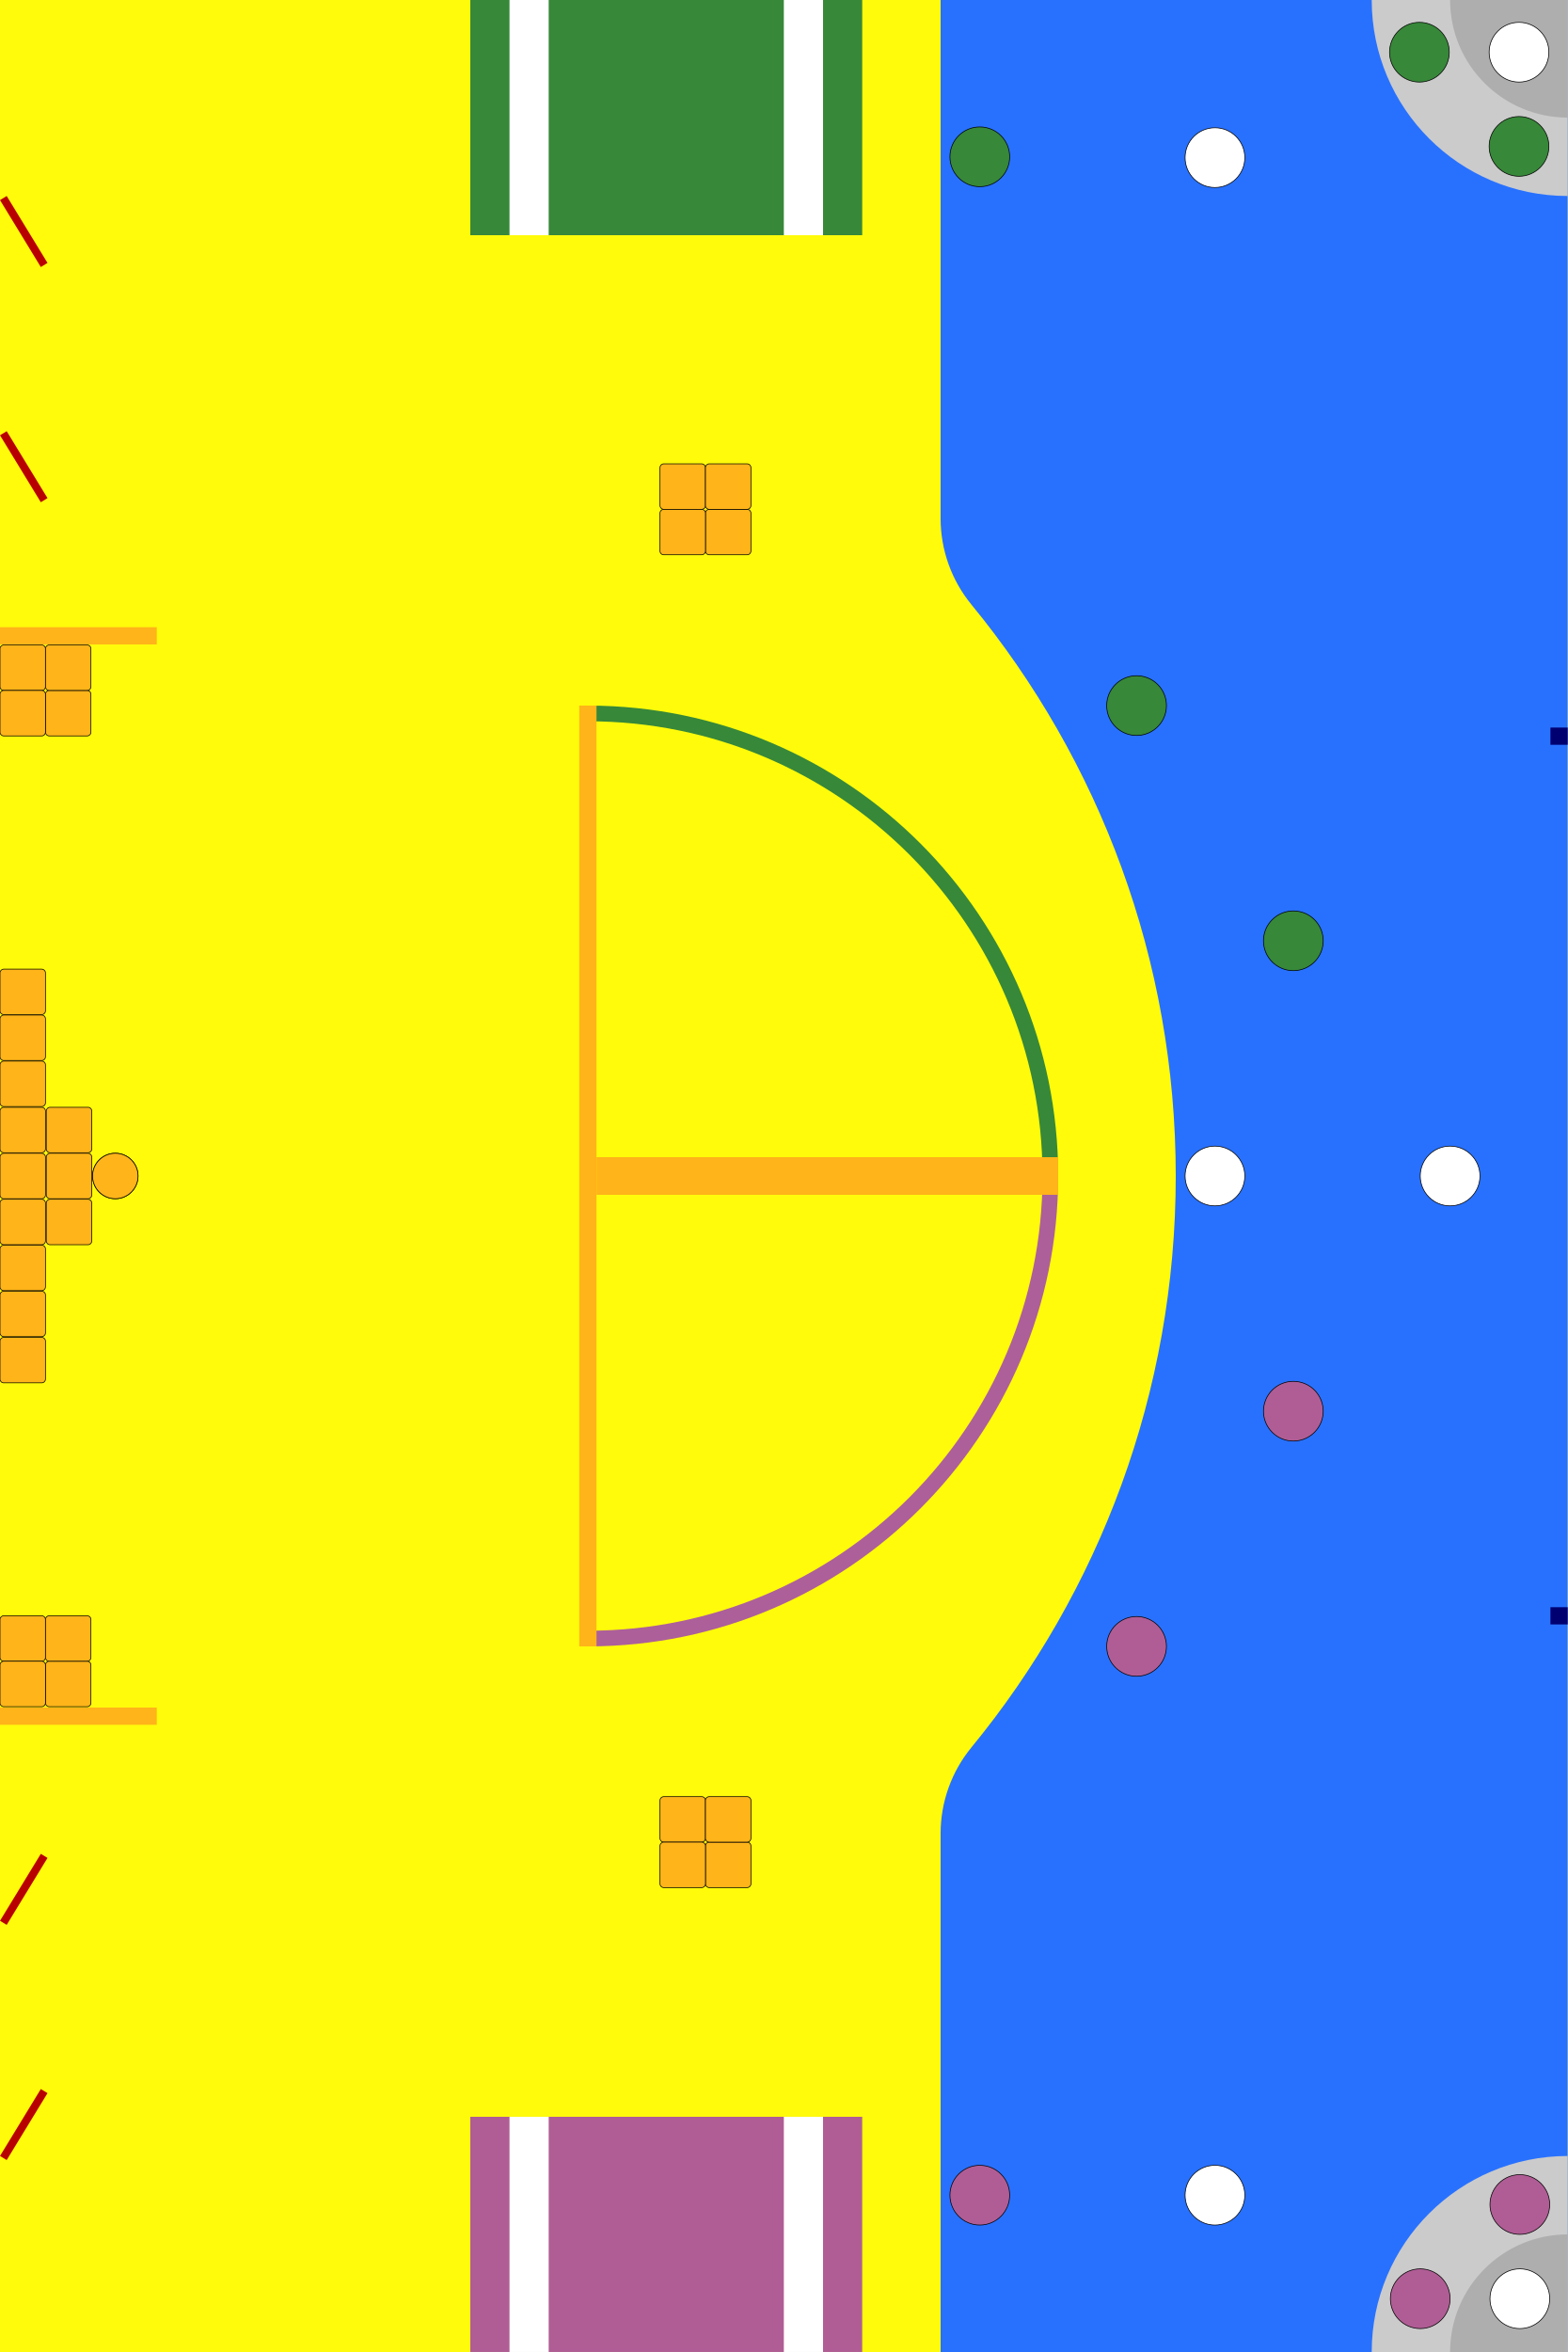
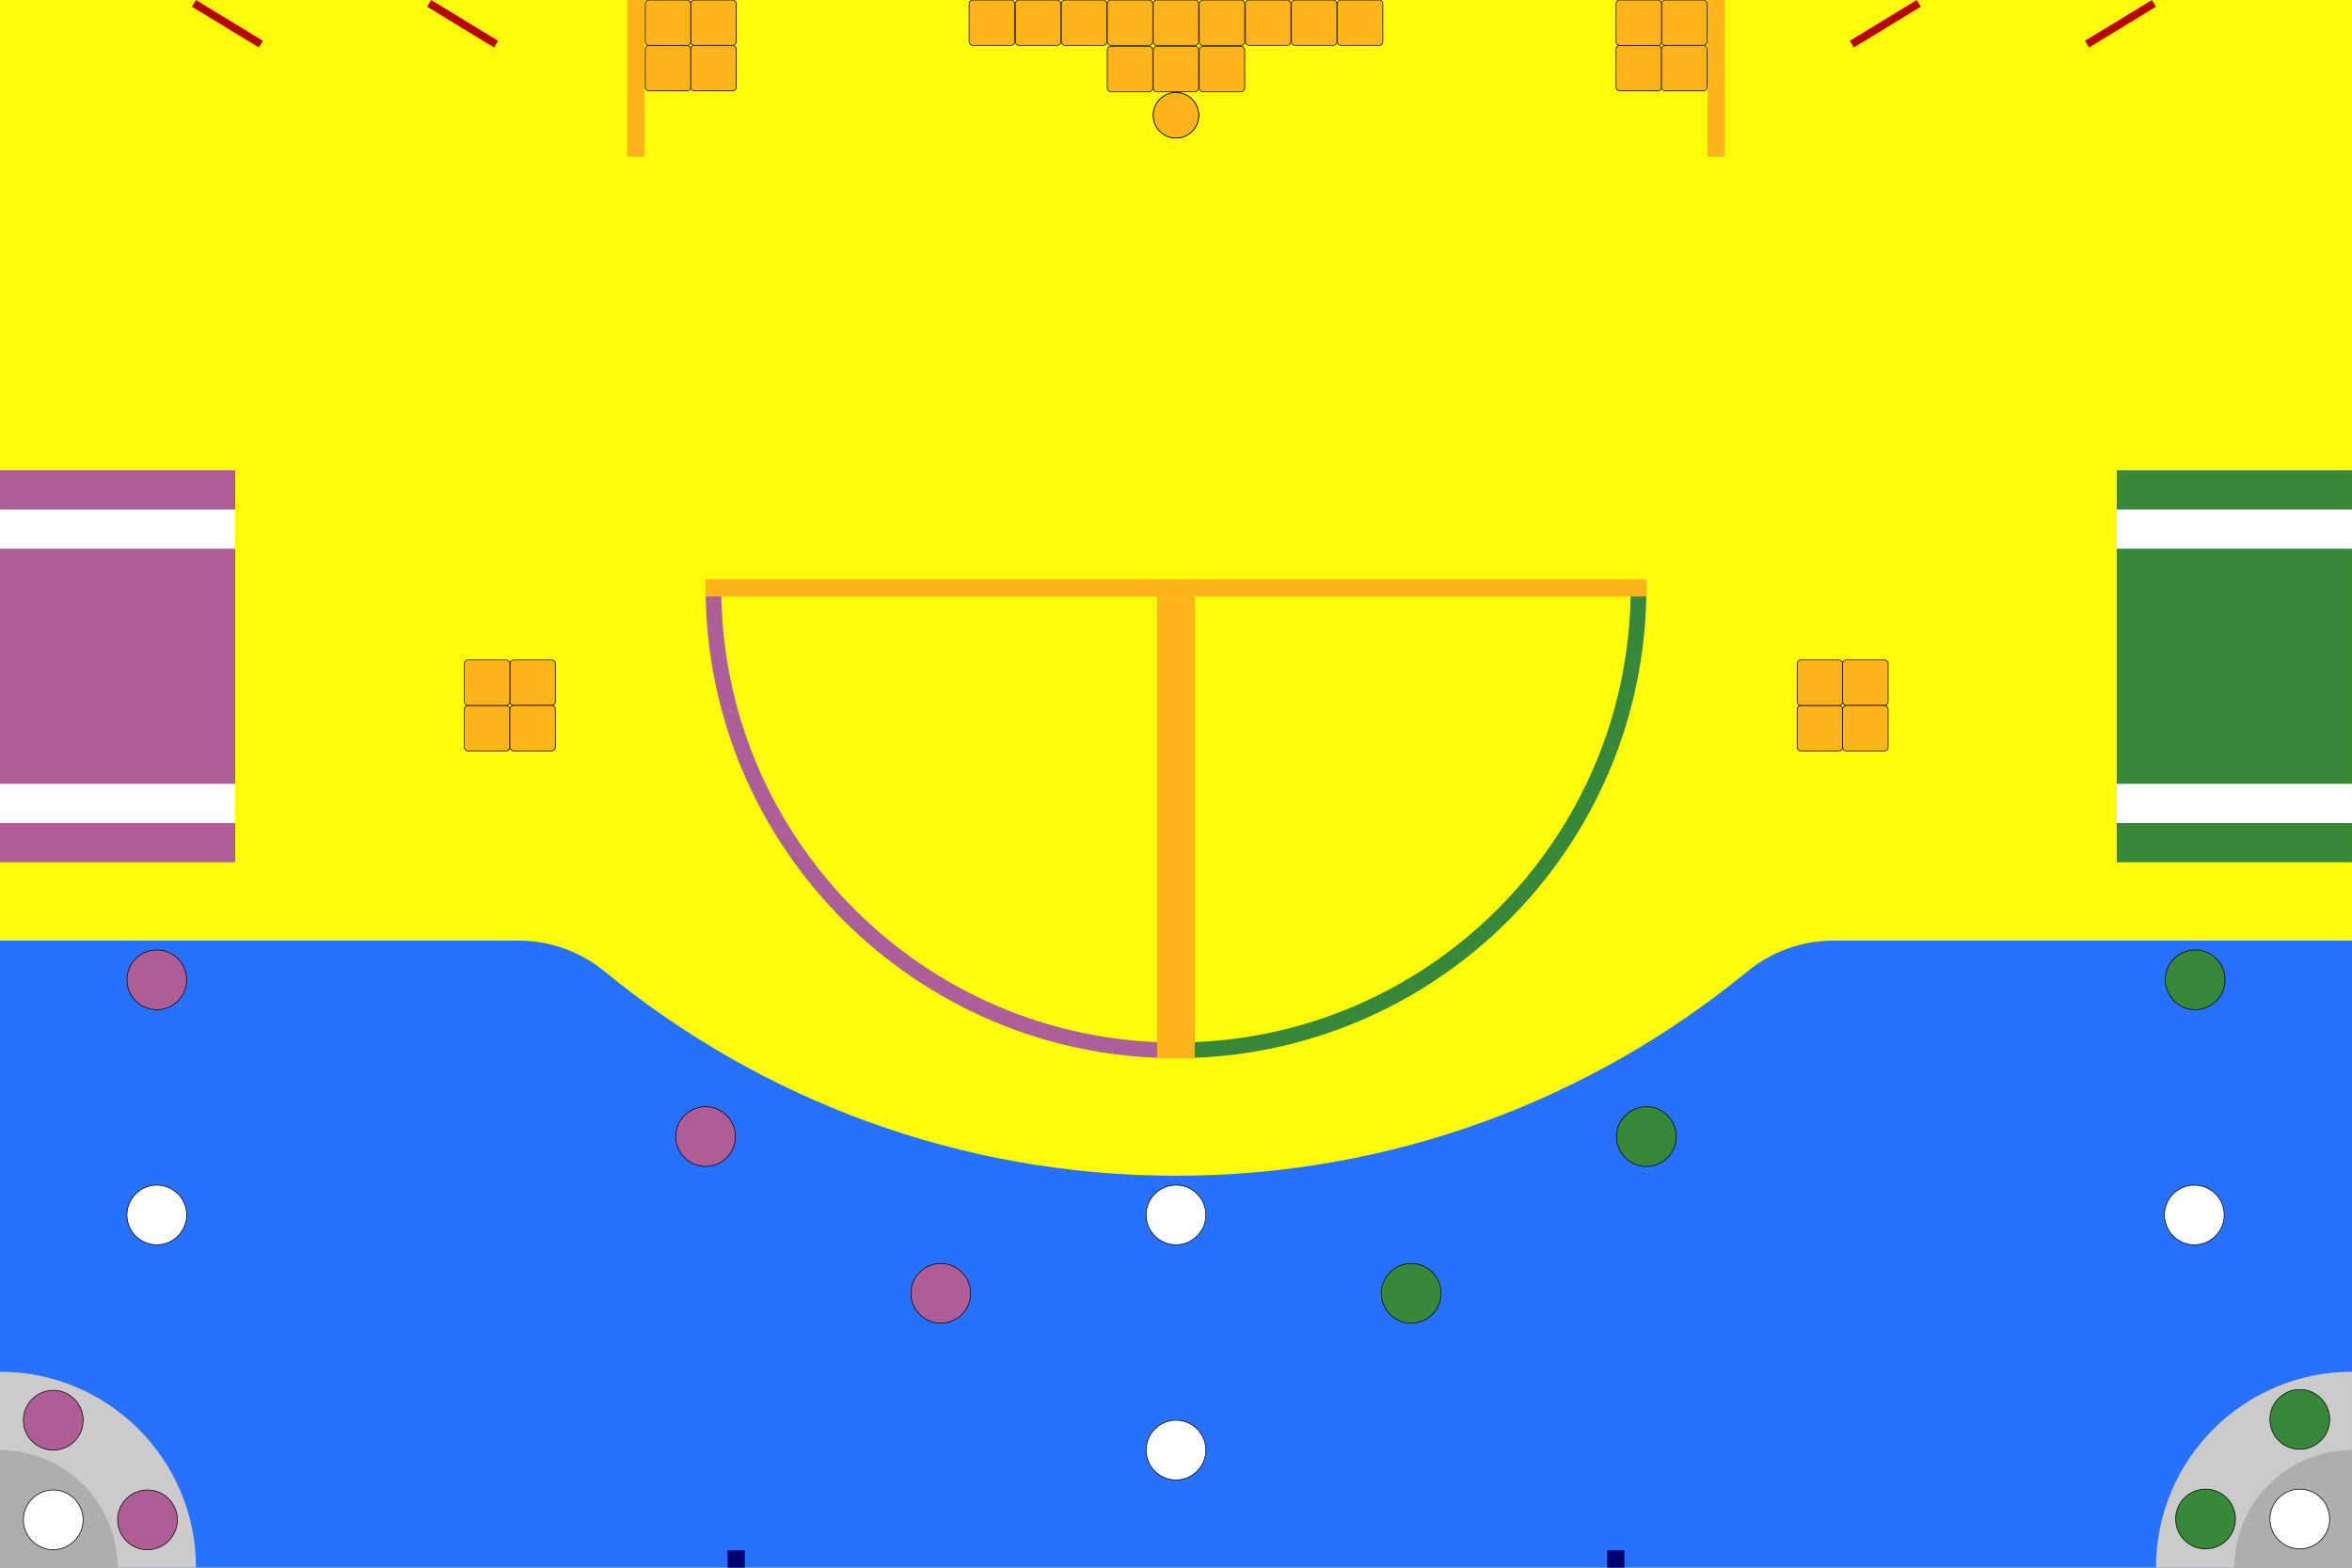
- <svg xmlns="http://www.w3.org/2000/svg" width="100%" height="100%" viewBox="0 0 5670 8504" version="1.1" xml:space="preserve" style="fill-rule:evenodd;clip-rule:evenodd;stroke-linecap:round;stroke-linejoin:round;stroke-miterlimit:1.414;">
-   <rect id="sable" x="0" y="0" width="5669.29" height="8503.94" style="fill:#fffb0a;" />
-   <path id="mer" d="M3512.87,2185.81c-71.965,-87.72 -111.296,-197.674 -111.296,-311.137c-0.002,-503.415 -0.002,-1874.67 -0.002,-1874.67l2267.72,0l0,8503.94l-2267.72,0c0,0 0,-1371.26 0,-1874.67c0,-113.463 39.331,-223.417 111.296,-311.138c461.789,-562.574 739.098,-1282.24 739.098,-2066.16c0,-783.921 -277.309,-1503.58 -739.096,-2066.16Z" style="fill:#2871ff;" />
+ <svg xmlns="http://www.w3.org/2000/svg" width="100%" height="100%" viewBox="0 0 8504 5670" version="1.1" xml:space="preserve" style="fill-rule:evenodd;clip-rule:evenodd;stroke-linecap:round;stroke-linejoin:round;stroke-miterlimit:1.414;">
+   <path id="sable" d="M8503.94,5669.29l0,-5669.29l-8503.94,0l0,5669.29l8503.94,0Z" style="fill:#fffb0a;" />
+   <path id="mer" d="M6318.13,3512.87c87.72,-71.965 197.674,-111.296 311.137,-111.296c503.415,-0.002 1874.67,-0.002 1874.67,-0.002l0,2267.72l-8503.94,0l0,-2267.72c0,0 1371.26,0 1874.67,0c113.463,0 223.417,39.331 311.138,111.296c562.574,461.789 1282.24,739.098 2066.16,739.098c783.921,0 1503.58,-277.309 2066.16,-739.096l0.005,0Z" style="fill:#2871ff;" />
  <g id="serviette violette">
-     <rect x="1700.79" y="7653.54" width="1417.32" height="850.394" style="fill:#b05d95;" />
-     <rect x="1842.52" y="7653.54" width="141.732" height="850.394" style="fill:#fff;" />
-     <rect x="2834.65" y="7653.54" width="141.732" height="850.394" style="fill:#fff;" />
+     <path d="M850.403,3118.11l0,-1417.32l-850.394,0l0,1417.32l850.394,0Z" style="fill:#b05d95;" />
+     <path d="M850.403,1984.25l0,-141.732l-850.394,0l0,141.732l850.394,0Z" style="fill:#fff;" />
+     <path d="M850.403,2976.38l0,-141.732l-850.394,0l0,141.732l850.394,0Z" style="fill:#fff;" />
  </g>
  <g id="serviette verte">
-     <rect x="1700.79" y="0" width="1417.32" height="850.394" style="fill:#378839;" />
-     <rect x="1842.52" y="0" width="141.732" height="850.394" style="fill:#fff;" />
-     <rect x="2834.65" y="0" width="141.732" height="850.394" style="fill:#fff;" />
+     <path d="M8503.94,3118.11l0,-1417.32l-850.394,0l0,1417.32l850.394,0Z" style="fill:#378839;" />
+     <path d="M8503.94,1984.25l0,-141.732l-850.394,0l0,141.732l850.394,0Z" style="fill:#fff;" />
+     <path d="M8503.94,2976.38l0,-141.732l-850.394,0l0,141.732l850.394,0Z" style="fill:#fff;" />
  </g>
-   <rect x="0" y="6173.86" width="566.929" height="62.362" style="fill:#ffb419;" />
-   <rect x="0" y="2267.72" width="566.929" height="62.362" style="fill:#ffb419;" />
+   <path d="M2330.08,566.929l0,-566.929l-62.362,0l0,566.929l62.362,0Z" style="fill:#ffb419;" />
+   <path d="M6236.22,566.929l0,-566.929l-62.362,0l0,566.929l62.362,0Z" style="fill:#ffb419;" />
  <g id="zone chateau">
-     <path d="M3770.08,4251.97c0,-907.401 -736.694,-1644.09 -1644.1,-1644.1l0,-56.693l2.75,0.002c937.428,1.487 1698.04,763.012 1698.04,1700.79l-56.693,0Z" style="fill:#378839;" />
-     <path d="M3770.08,4251.97l56.693,0c-0.051,937.824 -760.641,1699.3 -1698.04,1700.79l-2.75,0.002l0,-56.693c907.371,-0.001 1644.05,-736.645 1644.1,-1644.09Z" style="fill:#ad5f9a;" />
-     <rect x="2094.8" y="2551.18" width="62.362" height="3401.58" style="fill:#ffb419;" />
-     <rect x="2157.16" y="4183.94" width="1669.61" height="136.063" style="fill:#ffb419;" />
+     <path d="M4251.97,3770.08c907.401,0 1644.09,-736.694 1644.1,-1644.1l56.693,0l-0.002,2.75c-1.487,937.428 -763.012,1698.04 -1700.79,1698.04l0,-56.693l-0.001,0.003Z" style="fill:#378839;" />
+     <path d="M4251.97,3770.08l0,56.693c-937.824,-0.051 -1699.3,-760.641 -1700.79,-1698.04l-0.002,-2.75l56.693,0c0.001,907.371 736.645,1644.05 1644.09,1644.1l0.009,-0.003Z" style="fill:#ad5f9a;" />
+     <path d="M5952.76,2157.16l0,-62.362l-3401.58,0l0,62.362l3401.58,0Z" style="fill:#ffb419;" />
+     <path d="M4320,3826.77l0,-1669.61l-136.063,0l0,1669.61l136.063,0Z" style="fill:#ffb419;" />
  </g>
  <g id="rochers">
-     <path d="M5669.29,0l0,708.661c-391.121,0 -708.661,-317.54 -708.661,-708.661l708.661,0Z" style="fill:#cbcbcb;" />
-     <path d="M5669.29,0l0,425.197c-234.672,0 -425.197,-190.524 -425.197,-425.197l425.197,0Z" style="fill:#aeaeae;" />
-     <circle cx="5493.29" cy="529.339" r="108" style="fill:#378839;stroke-width:2.5px;stroke:#000;" />
-     <circle cx="5133.09" cy="188.74" r="108" style="fill:#378839;stroke-width:2.5px;stroke:#000;" />
-     <circle cx="5493.29" cy="188.74" r="108" style="fill:#fff;stroke-width:2.5px;stroke:#000;" />
+     <path d="M8503.94,5669.29l-708.661,0c0,-391.121 317.54,-708.661 708.661,-708.661l0,708.661Z" style="fill:#cbcbcb;" />
+     <path d="M8503.94,5669.29l-425.197,0c0,-234.672 190.524,-425.197 425.197,-425.197l0,425.197Z" style="fill:#aeaeae;" />
+     <path d="M8082.6,5493.29c0,59.607 -48.393,108 -108,108c-59.607,0 -108,-48.393 -108,-108c0,-59.607 48.393,-108 108,-108c59.607,0 108,48.393 108,108Z" style="fill:#378839;stroke-width:2.5px;stroke:#000;" />
+     <path d="M8423.2,5133.09c0,59.607 -48.393,108 -108,108c-59.607,0 -108,-48.393 -108,-108c0,-59.607 48.393,-108 108,-108c59.607,0 108,48.393 108,108Z" style="fill:#378839;stroke-width:2.5px;stroke:#000;" />
+     <path d="M8423.2,5493.29c0,59.607 -48.393,108 -108,108c-59.607,0 -108,-48.393 -108,-108c0,-59.607 48.393,-108 108,-108c59.607,0 108,48.393 108,108Z" style="fill:#fff;stroke-width:2.5px;stroke:#000;" />
  </g>
  <g id="rochers1">
-     <path d="M5669.29,8503.94l0,-708.661c-391.121,0 -708.661,317.54 -708.661,708.661l708.661,0Z" style="fill:#cbcbcb;" />
-     <path d="M5669.29,8503.94l0,-425.197c-234.672,0 -425.197,190.524 -425.197,425.197l425.197,0Z" style="fill:#aeaeae;" />
-     <circle cx="5496.29" cy="7970.74" r="108" style="fill:#b05d95;stroke-width:2.5px;stroke:#000;" />
-     <circle cx="5136.09" cy="8311.34" r="108" style="fill:#b05d95;stroke-width:2.5px;stroke:#000;" />
-     <circle cx="5496.29" cy="8311.34" r="108" style="fill:#fff;stroke-width:2.5px;stroke:#000;" />
+     <path d="M0.003,5669.29l708.661,0c0,-391.121 -317.54,-708.661 -708.661,-708.661l0,708.661Z" style="fill:#cbcbcb;" />
+     <path d="M0.003,5669.29l425.197,0c0,-234.672 -190.524,-425.197 -425.197,-425.197l0,425.197Z" style="fill:#aeaeae;" />
+     <path d="M641.203,5496.29c0,59.607 -48.393,108 -108,108c-59.607,0 -108,-48.393 -108,-108c0,-59.607 48.393,-108 108,-108c59.607,0 108,48.393 108,108Z" style="fill:#b05d95;stroke-width:2.5px;stroke:#000;" />
+     <path d="M300.603,5136.09c0,59.607 -48.393,108 -108,108c-59.607,0 -108,-48.393 -108,-108c0,-59.607 48.393,-108 108,-108c59.607,0 108,48.393 108,108Z" style="fill:#b05d95;stroke-width:2.5px;stroke:#000;" />
+     <path d="M300.603,5496.29c0,59.607 -48.393,108 -108,108c-59.607,0 -108,-48.393 -108,-108c0,-59.607 48.393,-108 108,-108c59.607,0 108,48.393 108,108Z" style="fill:#fff;stroke-width:2.5px;stroke:#000;" />
  </g>
-   <rect x="5606.93" y="5811.02" width="62.362" height="62.362" style="fill:#010071;" />
-   <rect x="5606.93" y="2630.55" width="62.362" height="62.362" style="fill:#010071;" />
+   <path d="M2692.92,5669.29l0,-62.362l-62.362,0l0,62.362l62.362,0Z" style="fill:#010071;" />
+   <path d="M5873.39,5669.29l0,-62.362l-62.362,0l0,62.362l62.362,0Z" style="fill:#010071;" />
  <g id="portes">
-     <path d="M171.783,7568.02l-24.202,-14.758l-147.581,242.017l24.202,14.758l147.581,-242.017Z" style="fill:#b90000;" />
-     <path d="M171.783,6717.62l-24.202,-14.758l-147.581,242.016l24.202,14.758l147.581,-242.016Z" style="fill:#b90000;" />
+     <path d="M935.923,171.783l14.758,-24.202l-242.017,-147.581l-14.758,24.202l242.017,147.581Z" style="fill:#b90000;" />
+     <path d="M1786.32,171.783l14.758,-24.202l-242.016,-147.581l-14.758,24.202l242.016,147.581Z" style="fill:#b90000;" />
  </g>
  <g id="cubes">
    <g id="cubes1">
-       <path d="M164.409,5855.54c0,-7.474 -6.068,-13.542 -13.542,-13.542l-137.325,0c-7.474,0 -13.542,6.068 -13.542,13.542l0,137.325c0,7.474 6.068,13.542 13.542,13.542l137.325,0c7.474,0 13.542,-6.068 13.542,-13.542l0,-137.325Z" style="fill:#ffb419;stroke-width:2.5px;stroke:#000;" />
-       <path d="M328.819,6019.95c0,-7.474 -6.068,-13.542 -13.542,-13.542l-137.326,0c-7.474,0 -13.542,6.068 -13.542,13.542l0,137.326c0,7.474 6.068,13.542 13.542,13.542l137.326,0c7.474,0 13.542,-6.068 13.542,-13.542l0,-137.326Z" style="fill:#ffb419;stroke-width:2.5px;stroke:#000;" />
-       <path d="M164.409,6019.95c0,-7.474 -6.068,-13.542 -13.542,-13.542l-137.325,0c-7.474,0 -13.542,6.068 -13.542,13.542l0,137.326c0,7.474 6.068,13.542 13.542,13.542l137.325,0c7.474,0 13.542,-6.068 13.542,-13.542l0,-137.326Z" style="fill:#ffb419;stroke-width:2.5px;stroke:#000;" />
-       <path d="M328.819,5855.54c0,-7.474 -6.068,-13.542 -13.542,-13.542l-137.326,0c-7.474,0 -13.542,6.068 -13.542,13.542l0,137.325c0,7.474 6.068,13.542 13.542,13.542l137.326,0c7.474,0 13.542,-6.068 13.542,-13.542l0,-137.325Z" style="fill:#ffb419;stroke-width:2.5px;stroke:#000;" />
+       <path d="M2648.4,164.409c7.474,0 13.542,-6.068 13.542,-13.542l0,-137.325c0,-7.474 -6.068,-13.542 -13.542,-13.542l-137.325,0c-7.474,0 -13.542,6.068 -13.542,13.542l0,137.325c0,7.474 6.068,13.542 13.542,13.542l137.325,0Z" style="fill:#ffb419;stroke-width:2.5px;stroke:#000;" />
+       <path d="M2483.99,328.819c7.474,0 13.542,-6.068 13.542,-13.542l0,-137.326c0,-7.474 -6.068,-13.542 -13.542,-13.542l-137.326,0c-7.474,0 -13.542,6.068 -13.542,13.542l0,137.326c0,7.474 6.068,13.542 13.542,13.542l137.326,0Z" style="fill:#ffb419;stroke-width:2.5px;stroke:#000;" />
+       <path d="M2483.99,164.409c7.474,0 13.542,-6.068 13.542,-13.542l0,-137.325c0,-7.474 -6.068,-13.542 -13.542,-13.542l-137.326,0c-7.474,0 -13.542,6.068 -13.542,13.542l0,137.325c0,7.474 6.068,13.542 13.542,13.542l137.326,0Z" style="fill:#ffb419;stroke-width:2.5px;stroke:#000;" />
+       <path d="M2648.4,328.819c7.474,0 13.542,-6.068 13.542,-13.542l0,-137.326c0,-7.474 -6.068,-13.542 -13.542,-13.542l-137.325,0c-7.474,0 -13.542,6.068 -13.542,13.542l0,137.326c0,7.474 6.068,13.542 13.542,13.542l137.325,0Z" style="fill:#ffb419;stroke-width:2.5px;stroke:#000;" />
    </g>
    <g id="cubes2">
-       <path d="M2551.18,1690.65c0,-7.474 -6.068,-13.542 -13.542,-13.542l-137.325,0c-7.474,0 -13.542,6.068 -13.542,13.542l0,137.326c0,7.474 6.068,13.542 13.542,13.542l137.325,0c7.474,0 13.542,-6.068 13.542,-13.542l0,-137.326Z" style="fill:#ffb419;stroke-width:2.5px;stroke:#000;" />
-       <path d="M2715.59,1855.06c0,-7.474 -6.068,-13.542 -13.542,-13.542l-137.326,0c-7.474,0 -13.542,6.068 -13.542,13.542l0,137.325c0,7.474 6.068,13.542 13.542,13.542l137.326,0c7.474,0 13.542,-6.068 13.542,-13.542l0,-137.325Z" style="fill:#ffb419;stroke-width:2.5px;stroke:#000;" />
-       <path d="M2551.18,1855.06c0,-7.474 -6.068,-13.542 -13.542,-13.542l-137.325,0c-7.474,0 -13.542,6.068 -13.542,13.542l0,137.325c0,7.474 6.068,13.542 13.542,13.542l137.325,0c7.474,0 13.542,-6.068 13.542,-13.542l0,-137.325Z" style="fill:#ffb419;stroke-width:2.5px;stroke:#000;" />
-       <path d="M2715.59,1690.65c0,-7.474 -6.068,-13.542 -13.542,-13.542l-137.326,0c-7.474,0 -13.542,6.068 -13.542,13.542l0,137.326c0,7.474 6.068,13.542 13.542,13.542l137.326,0c7.474,0 13.542,-6.068 13.542,-13.542l0,-137.326Z" style="fill:#ffb419;stroke-width:2.5px;stroke:#000;" />
+       <path d="M6813.29,2551.18c7.474,0 13.542,-6.068 13.542,-13.542l0,-137.325c0,-7.474 -6.068,-13.542 -13.542,-13.542l-137.326,0c-7.474,0 -13.542,6.068 -13.542,13.542l0,137.325c0,7.474 6.068,13.542 13.542,13.542l137.326,0Z" style="fill:#ffb419;stroke-width:2.5px;stroke:#000;" />
+       <path d="M6648.88,2715.59c7.474,0 13.542,-6.068 13.542,-13.542l0,-137.326c0,-7.474 -6.068,-13.542 -13.542,-13.542l-137.325,0c-7.474,0 -13.542,6.068 -13.542,13.542l0,137.326c0,7.474 6.068,13.542 13.542,13.542l137.325,0Z" style="fill:#ffb419;stroke-width:2.5px;stroke:#000;" />
+       <path d="M6648.88,2551.18c7.474,0 13.542,-6.068 13.542,-13.542l0,-137.325c0,-7.474 -6.068,-13.542 -13.542,-13.542l-137.325,0c-7.474,0 -13.542,6.068 -13.542,13.542l0,137.325c0,7.474 6.068,13.542 13.542,13.542l137.325,0Z" style="fill:#ffb419;stroke-width:2.5px;stroke:#000;" />
+       <path d="M6813.29,2715.59c7.474,0 13.542,-6.068 13.542,-13.542l0,-137.326c0,-7.474 -6.068,-13.542 -13.542,-13.542l-137.326,0c-7.474,0 -13.542,6.068 -13.542,13.542l0,137.326c0,7.474 6.068,13.542 13.542,13.542l137.326,0Z" style="fill:#ffb419;stroke-width:2.5px;stroke:#000;" />
    </g>
    <g id="cubes3">
-       <path d="M2551.18,6509.55c0,-7.474 -6.068,-13.542 -13.542,-13.542l-137.325,0c-7.474,0 -13.542,6.068 -13.542,13.542l0,137.325c0,7.474 6.068,13.542 13.542,13.542l137.325,0c7.474,0 13.542,-6.068 13.542,-13.542l0,-137.325Z" style="fill:#ffb419;stroke-width:2.5px;stroke:#000;" />
-       <path d="M2715.59,6673.96c0,-7.474 -6.068,-13.542 -13.542,-13.542l-137.326,0c-7.474,0 -13.542,6.068 -13.542,13.542l0,137.326c0,7.474 6.068,13.542 13.542,13.542l137.326,0c7.474,0 13.542,-6.068 13.542,-13.542l0,-137.326Z" style="fill:#ffb419;stroke-width:2.5px;stroke:#000;" />
-       <path d="M2551.18,6673.96c0,-7.474 -6.068,-13.542 -13.542,-13.542l-137.325,0c-7.474,0 -13.542,6.068 -13.542,13.542l0,137.326c0,7.474 6.068,13.542 13.542,13.542l137.325,0c7.474,0 13.542,-6.068 13.542,-13.542l0,-137.326Z" style="fill:#ffb419;stroke-width:2.5px;stroke:#000;" />
-       <path d="M2715.59,6509.55c0,-7.474 -6.068,-13.542 -13.542,-13.542l-137.326,0c-7.474,0 -13.542,6.068 -13.542,13.542l0,137.325c0,7.474 6.068,13.542 13.542,13.542l137.326,0c7.474,0 13.542,-6.068 13.542,-13.542l0,-137.325Z" style="fill:#ffb419;stroke-width:2.5px;stroke:#000;" />
+       <path d="M1994.39,2551.18c7.474,0 13.542,-6.068 13.542,-13.542l0,-137.325c0,-7.474 -6.068,-13.542 -13.542,-13.542l-137.325,0c-7.474,0 -13.542,6.068 -13.542,13.542l0,137.325c0,7.474 6.068,13.542 13.542,13.542l137.325,0Z" style="fill:#ffb419;stroke-width:2.5px;stroke:#000;" />
+       <path d="M1829.98,2715.59c7.474,0 13.542,-6.068 13.542,-13.542l0,-137.326c0,-7.474 -6.068,-13.542 -13.542,-13.542l-137.326,0c-7.474,0 -13.542,6.068 -13.542,13.542l0,137.326c0,7.474 6.068,13.542 13.542,13.542l137.326,0Z" style="fill:#ffb419;stroke-width:2.5px;stroke:#000;" />
+       <path d="M1829.98,2551.18c7.474,0 13.542,-6.068 13.542,-13.542l0,-137.325c0,-7.474 -6.068,-13.542 -13.542,-13.542l-137.326,0c-7.474,0 -13.542,6.068 -13.542,13.542l0,137.325c0,7.474 6.068,13.542 13.542,13.542l137.326,0Z" style="fill:#ffb419;stroke-width:2.5px;stroke:#000;" />
+       <path d="M1994.39,2715.59c7.474,0 13.542,-6.068 13.542,-13.542l0,-137.326c0,-7.474 -6.068,-13.542 -13.542,-13.542l-137.325,0c-7.474,0 -13.542,6.068 -13.542,13.542l0,137.326c0,7.474 6.068,13.542 13.542,13.542l137.325,0Z" style="fill:#ffb419;stroke-width:2.5px;stroke:#000;" />
    </g>
    <g id="cubes4">
-       <path d="M164.409,2345.54c0,-7.474 -6.068,-13.542 -13.542,-13.542l-137.325,0c-7.474,0 -13.542,6.068 -13.542,13.542l0,137.325c0,7.474 6.068,13.542 13.542,13.542l137.325,0c7.474,0 13.542,-6.068 13.542,-13.542l0,-137.325Z" style="fill:#ffb419;stroke-width:2.5px;stroke:#000;" />
-       <path d="M328.819,2509.95c0,-7.474 -6.068,-13.542 -13.542,-13.542l-137.326,0c-7.474,0 -13.542,6.068 -13.542,13.542l0,137.326c0,7.474 6.068,13.542 13.542,13.542l137.326,0c7.474,0 13.542,-6.068 13.542,-13.542l0,-137.326Z" style="fill:#ffb419;stroke-width:2.5px;stroke:#000;" />
-       <path d="M164.409,2509.95c0,-7.474 -6.068,-13.542 -13.542,-13.542l-137.325,0c-7.474,0 -13.542,6.068 -13.542,13.542l0,137.326c0,7.474 6.068,13.542 13.542,13.542l137.325,0c7.474,0 13.542,-6.068 13.542,-13.542l0,-137.326Z" style="fill:#ffb419;stroke-width:2.5px;stroke:#000;" />
-       <path d="M328.819,2345.54c0,-7.474 -6.068,-13.542 -13.542,-13.542l-137.326,0c-7.474,0 -13.542,6.068 -13.542,13.542l0,137.325c0,7.474 6.068,13.542 13.542,13.542l137.326,0c7.474,0 13.542,-6.068 13.542,-13.542l0,-137.325Z" style="fill:#ffb419;stroke-width:2.5px;stroke:#000;" />
+       <path d="M6158.4,164.409c7.474,0 13.542,-6.068 13.542,-13.542l0,-137.325c0,-7.474 -6.068,-13.542 -13.542,-13.542l-137.325,0c-7.474,0 -13.542,6.068 -13.542,13.542l0,137.325c0,7.474 6.068,13.542 13.542,13.542l137.325,0Z" style="fill:#ffb419;stroke-width:2.5px;stroke:#000;" />
+       <path d="M5993.99,328.819c7.474,0 13.542,-6.068 13.542,-13.542l0,-137.326c0,-7.474 -6.068,-13.542 -13.542,-13.542l-137.326,0c-7.474,0 -13.542,6.068 -13.542,13.542l0,137.326c0,7.474 6.068,13.542 13.542,13.542l137.326,0Z" style="fill:#ffb419;stroke-width:2.5px;stroke:#000;" />
+       <path d="M5993.99,164.409c7.474,0 13.542,-6.068 13.542,-13.542l0,-137.325c0,-7.474 -6.068,-13.542 -13.542,-13.542l-137.326,0c-7.474,0 -13.542,6.068 -13.542,13.542l0,137.325c0,7.474 6.068,13.542 13.542,13.542l137.326,0Z" style="fill:#ffb419;stroke-width:2.5px;stroke:#000;" />
+       <path d="M6158.4,328.819c7.474,0 13.542,-6.068 13.542,-13.542l0,-137.326c0,-7.474 -6.068,-13.542 -13.542,-13.542l-137.325,0c-7.474,0 -13.542,6.068 -13.542,13.542l0,137.326c0,7.474 6.068,13.542 13.542,13.542l137.325,0Z" style="fill:#ffb419;stroke-width:2.5px;stroke:#000;" />
    </g>
    <g id="cubes5">
-       <circle cx="417" cy="4251.97" r="82.205" style="fill:#ffb419;stroke-width:2.5px;stroke:#000;" />
-       <circle cx="417" cy="4251.97" r="82.205" style="fill:#ffb419;stroke-width:2.5px;stroke:#000;" />
-       <path d="M164.409,3683.6c0,-7.474 -6.068,-13.542 -13.542,-13.542l-137.325,0c-7.474,0 -13.542,6.068 -13.542,13.542l0,137.325c0,7.475 6.068,13.543 13.542,13.543l137.325,0c7.474,0 13.542,-6.068 13.542,-13.543l0,-137.325Z" style="fill:#ffb419;stroke-width:2.5px;stroke:#000;" />
-       <path d="M164.409,4515.6c0,-7.474 -6.068,-13.542 -13.542,-13.542l-137.325,0c-7.474,0 -13.542,6.068 -13.542,13.542l0,137.325c0,7.475 6.068,13.543 13.542,13.543l137.325,0c7.474,0 13.542,-6.068 13.542,-13.543l0,-137.325Z" style="fill:#ffb419;stroke-width:2.5px;stroke:#000;" />
-       <path d="M164.409,4017.01c0,-7.475 -6.068,-13.542 -13.542,-13.542l-137.325,0c-7.474,0 -13.542,6.067 -13.542,13.542l0,137.325c0,7.474 6.068,13.542 13.542,13.542l137.325,0c7.474,0 13.542,-6.068 13.542,-13.542l0,-137.325Z" style="fill:#ffb419;stroke-width:2.5px;stroke:#000;" />
-       <path d="M331.819,4017.01c0,-7.475 -6.068,-13.542 -13.542,-13.542l-137.326,0c-7.474,0 -13.542,6.067 -13.542,13.542l0,137.325c0,7.474 6.068,13.542 13.542,13.542l137.326,0c7.474,0 13.542,-6.068 13.542,-13.542l0,-137.325Z" style="fill:#ffb419;stroke-width:2.5px;stroke:#000;" />
-       <path d="M164.409,4183.42c0,-7.474 -6.068,-13.542 -13.542,-13.542l-137.325,0c-7.474,0 -13.542,6.068 -13.542,13.542l0,137.325c0,7.474 6.068,13.542 13.542,13.542l137.325,0c7.474,0 13.542,-6.068 13.542,-13.542l0,-137.325Z" style="fill:#ffb419;stroke-width:2.5px;stroke:#000;" />
-       <path d="M331.819,4183.42c0,-7.474 -6.068,-13.542 -13.542,-13.542l-137.326,0c-7.474,0 -13.542,6.068 -13.542,13.542l0,137.325c0,7.474 6.068,13.542 13.542,13.542l137.326,0c7.474,0 13.542,-6.068 13.542,-13.542l0,-137.325Z" style="fill:#ffb419;stroke-width:2.5px;stroke:#000;" />
-       <path d="M164.409,4849.01c0,-7.475 -6.068,-13.542 -13.542,-13.542l-137.325,0c-7.474,0 -13.542,6.067 -13.542,13.542l0,137.325c0,7.474 6.068,13.542 13.542,13.542l137.325,0c7.474,0 13.542,-6.068 13.542,-13.542l0,-137.325Z" style="fill:#ffb419;stroke-width:2.5px;stroke:#000;" />
-       <path d="M164.409,3850.01c0,-7.475 -6.068,-13.542 -13.542,-13.542l-137.325,0c-7.474,0 -13.542,6.067 -13.542,13.542l0,137.325c0,7.474 6.068,13.542 13.542,13.542l137.325,0c7.474,0 13.542,-6.068 13.542,-13.542l0,-137.325Z" style="fill:#ffb419;stroke-width:2.5px;stroke:#000;" />
-       <path d="M164.409,4682.01c0,-7.475 -6.068,-13.542 -13.542,-13.542l-137.325,0c-7.474,0 -13.542,6.067 -13.542,13.542l0,137.325c0,7.474 6.068,13.542 13.542,13.542l137.325,0c7.474,0 13.542,-6.068 13.542,-13.542l0,-137.325Z" style="fill:#ffb419;stroke-width:2.5px;stroke:#000;" />
-       <path d="M164.409,3517.6c0,-7.474 -6.068,-13.542 -13.542,-13.542l-137.325,0c-7.474,0 -13.542,6.068 -13.542,13.542l0,137.325c0,7.475 6.068,13.543 13.542,13.543l137.325,0c7.474,0 13.542,-6.068 13.542,-13.543l0,-137.325Z" style="fill:#ffb419;stroke-width:2.5px;stroke:#000;" />
-       <path d="M164.409,4349.6c0,-7.474 -6.068,-13.542 -13.542,-13.542l-137.325,0c-7.474,0 -13.542,6.068 -13.542,13.542l0,137.325c0,7.475 6.068,13.543 13.542,13.543l137.325,0c7.474,0 13.542,-6.068 13.542,-13.543l0,-137.325Z" style="fill:#ffb419;stroke-width:2.5px;stroke:#000;" />
-       <path d="M331.819,4349.6c0,-7.474 -6.068,-13.542 -13.542,-13.542l-137.326,0c-7.474,0 -13.542,6.068 -13.542,13.542l0,137.325c0,7.475 6.068,13.543 13.542,13.543l137.326,0c7.474,0 13.542,-6.068 13.542,-13.543l0,-137.325Z" style="fill:#ffb419;stroke-width:2.5px;stroke:#000;" />
+       <path d="M4334.18,417c0,45.37 -36.835,82.205 -82.205,82.205c-45.37,0 -82.205,-36.835 -82.205,-82.205c0,-45.37 36.835,-82.205 82.205,-82.205c45.37,0 82.205,36.835 82.205,82.205Z" style="fill:#ffb419;stroke-width:2.5px;stroke:#000;" />
+       <path d="M4334.18,417c0,45.37 -36.835,82.205 -82.205,82.205c-45.37,0 -82.205,-36.835 -82.205,-82.205c0,-45.37 36.835,-82.205 82.205,-82.205c45.37,0 82.205,36.835 82.205,82.205Z" style="fill:#ffb419;stroke-width:2.5px;stroke:#000;" />
+       <path d="M4820.34,164.409c7.474,0 13.542,-6.068 13.542,-13.542l0,-137.325c0,-7.474 -6.068,-13.542 -13.542,-13.542l-137.325,0c-7.475,0 -13.543,6.068 -13.543,13.542l0,137.325c0,7.474 6.068,13.542 13.543,13.542l137.325,0Z" style="fill:#ffb419;stroke-width:2.5px;stroke:#000;" />
+       <path d="M3988.34,164.409c7.474,0 13.542,-6.068 13.542,-13.542l0,-137.325c0,-7.474 -6.068,-13.542 -13.542,-13.542l-137.325,0c-7.475,0 -13.543,6.068 -13.543,13.542l0,137.325c0,7.474 6.068,13.542 13.543,13.542l137.325,0Z" style="fill:#ffb419;stroke-width:2.5px;stroke:#000;" />
+       <path d="M4486.93,164.409c7.475,0 13.542,-6.068 13.542,-13.542l0,-137.325c0,-7.474 -6.067,-13.542 -13.542,-13.542l-137.325,0c-7.474,0 -13.542,6.068 -13.542,13.542l0,137.325c0,7.474 6.068,13.542 13.542,13.542l137.325,0Z" style="fill:#ffb419;stroke-width:2.5px;stroke:#000;" />
+       <path d="M4486.93,331.819c7.475,0 13.542,-6.068 13.542,-13.542l0,-137.326c0,-7.474 -6.067,-13.542 -13.542,-13.542l-137.325,0c-7.474,0 -13.542,6.068 -13.542,13.542l0,137.326c0,7.474 6.068,13.542 13.542,13.542l137.325,0Z" style="fill:#ffb419;stroke-width:2.5px;stroke:#000;" />
+       <path d="M4320.52,164.409c7.474,0 13.542,-6.068 13.542,-13.542l0,-137.325c0,-7.474 -6.068,-13.542 -13.542,-13.542l-137.325,0c-7.474,0 -13.542,6.068 -13.542,13.542l0,137.325c0,7.474 6.068,13.542 13.542,13.542l137.325,0Z" style="fill:#ffb419;stroke-width:2.5px;stroke:#000;" />
+       <path d="M4320.52,331.819c7.474,0 13.542,-6.068 13.542,-13.542l0,-137.326c0,-7.474 -6.068,-13.542 -13.542,-13.542l-137.325,0c-7.474,0 -13.542,6.068 -13.542,13.542l0,137.326c0,7.474 6.068,13.542 13.542,13.542l137.325,0Z" style="fill:#ffb419;stroke-width:2.5px;stroke:#000;" />
+       <path d="M3654.93,164.409c7.475,0 13.542,-6.068 13.542,-13.542l0,-137.325c0,-7.474 -6.067,-13.542 -13.542,-13.542l-137.325,0c-7.474,0 -13.542,6.068 -13.542,13.542l0,137.325c0,7.474 6.068,13.542 13.542,13.542l137.325,0Z" style="fill:#ffb419;stroke-width:2.5px;stroke:#000;" />
+       <path d="M4653.93,164.409c7.475,0 13.542,-6.068 13.542,-13.542l0,-137.325c0,-7.474 -6.067,-13.542 -13.542,-13.542l-137.325,0c-7.474,0 -13.542,6.068 -13.542,13.542l0,137.325c0,7.474 6.068,13.542 13.542,13.542l137.325,0Z" style="fill:#ffb419;stroke-width:2.5px;stroke:#000;" />
+       <path d="M3821.93,164.409c7.475,0 13.542,-6.068 13.542,-13.542l0,-137.325c0,-7.474 -6.067,-13.542 -13.542,-13.542l-137.325,0c-7.474,0 -13.542,6.068 -13.542,13.542l0,137.325c0,7.474 6.068,13.542 13.542,13.542l137.325,0Z" style="fill:#ffb419;stroke-width:2.5px;stroke:#000;" />
+       <path d="M4986.34,164.409c7.474,0 13.542,-6.068 13.542,-13.542l0,-137.325c0,-7.474 -6.068,-13.542 -13.542,-13.542l-137.325,0c-7.475,0 -13.543,6.068 -13.543,13.542l0,137.325c0,7.474 6.068,13.542 13.543,13.542l137.325,0Z" style="fill:#ffb419;stroke-width:2.5px;stroke:#000;" />
+       <path d="M4154.34,164.409c7.474,0 13.542,-6.068 13.542,-13.542l0,-137.325c0,-7.474 -6.068,-13.542 -13.542,-13.542l-137.325,0c-7.475,0 -13.543,6.068 -13.543,13.542l0,137.325c0,7.474 6.068,13.542 13.543,13.542l137.325,0Z" style="fill:#ffb419;stroke-width:2.5px;stroke:#000;" />
+       <path d="M4154.34,331.819c7.474,0 13.542,-6.068 13.542,-13.542l0,-137.326c0,-7.474 -6.068,-13.542 -13.542,-13.542l-137.325,0c-7.475,0 -13.543,6.068 -13.543,13.542l0,137.326c0,7.474 6.068,13.542 13.543,13.542l137.325,0Z" style="fill:#ffb419;stroke-width:2.5px;stroke:#000;" />
    </g>
  </g>
  <g id="portes1">
-     <path d="M171.783,950.678l-24.202,14.758l-147.581,-242.016l24.202,-14.759l147.581,242.017Z" style="fill:#b90000;" />
-     <path d="M171.783,1801.07l-24.202,14.759l-147.581,-242.017l24.202,-14.758l147.581,242.016Z" style="fill:#b90000;" />
+     <path d="M7553.27,171.783l-14.758,-24.202l242.016,-147.581l14.759,24.202l-242.017,147.581Z" style="fill:#b90000;" />
+     <path d="M6702.87,171.783l-14.759,-24.202l242.017,-147.581l14.758,24.202l-242.016,147.581Z" style="fill:#b90000;" />
  </g>
  <g>
-     <circle cx="3543.31" cy="7937.01" r="108" style="fill:#b05d95;stroke-width:2.5px;stroke:#000;" />
-     <circle cx="4110.24" cy="5952.76" r="108" style="fill:#b05d95;stroke-width:2.5px;stroke:#000;" />
-     <circle cx="4393.7" cy="4251.97" r="108" style="fill:#fff;stroke-width:2.5px;stroke:#000;" />
-     <circle cx="5244.09" cy="4251.97" r="108" style="fill:#fff;stroke-width:2.5px;stroke:#000;" />
-     <circle cx="4677.16" cy="5102.36" r="108" style="fill:#b05d95;stroke-width:2.5px;stroke:#000;" />
-     <circle cx="4677.16" cy="3401.58" r="108" style="fill:#378839;stroke-width:2.5px;stroke:#000;" />
-     <circle cx="4110.24" cy="2551.18" r="108" style="fill:#378839;stroke-width:2.5px;stroke:#000;" />
-     <circle cx="4393.7" cy="7937.01" r="108" style="fill:#fff;stroke-width:2.5px;stroke:#000;" />
-     <circle cx="3543.31" cy="566.929" r="108" style="fill:#378839;stroke-width:2.5px;stroke:#000;" />
-     <circle cx="4393.7" cy="569.929" r="108" style="fill:#fff;stroke-width:2.5px;stroke:#000;" />
+     <path d="M674.933,3543.31c0,59.607 -48.393,108 -108,108c-59.607,0 -108,-48.393 -108,-108c0,-59.607 48.393,-108 108,-108c59.607,0 108,48.393 108,108Z" style="fill:#b05d95;stroke-width:2.5px;stroke:#000;" />
+     <path d="M2659.18,4110.24c0,59.607 -48.393,108 -108,108c-59.607,0 -108,-48.393 -108,-108c0,-59.607 48.393,-108 108,-108c59.607,0 108,48.393 108,108Z" style="fill:#b05d95;stroke-width:2.5px;stroke:#000;" />
+     <path d="M4359.97,4393.7c0,59.607 -48.393,108 -108,108c-59.607,0 -108,-48.393 -108,-108c0,-59.607 48.393,-108 108,-108c59.607,0 108,48.393 108,108Z" style="fill:#fff;stroke-width:2.5px;stroke:#000;" />
+     <path d="M4359.97,5244.09c0,59.607 -48.393,108 -108,108c-59.607,0 -108,-48.393 -108,-108c0,-59.607 48.393,-108 108,-108c59.607,0 108,48.393 108,108Z" style="fill:#fff;stroke-width:2.5px;stroke:#000;" />
+     <path d="M3509.58,4677.16c0,59.607 -48.393,108 -108,108c-59.607,0 -108,-48.393 -108,-108c0,-59.607 48.393,-108 108,-108c59.607,0 108,48.393 108,108Z" style="fill:#b05d95;stroke-width:2.5px;stroke:#000;" />
+     <path d="M5210.36,4677.16c0,59.607 -48.393,108 -108,108c-59.607,0 -108,-48.393 -108,-108c0,-59.607 48.393,-108 108,-108c59.607,0 108,48.393 108,108Z" style="fill:#378839;stroke-width:2.5px;stroke:#000;" />
+     <path d="M6060.76,4110.24c0,59.607 -48.393,108 -108,108c-59.607,0 -108,-48.393 -108,-108c0,-59.607 48.393,-108 108,-108c59.607,0 108,48.393 108,108Z" style="fill:#378839;stroke-width:2.5px;stroke:#000;" />
+     <path d="M674.933,4393.7c0,59.607 -48.393,108 -108,108c-59.607,0 -108,-48.393 -108,-108c0,-59.607 48.393,-108 108,-108c59.607,0 108,48.393 108,108Z" style="fill:#fff;stroke-width:2.5px;stroke:#000;" />
+     <path d="M8045.01,3543.31c0,59.607 -48.393,108 -108,108c-59.607,0 -108,-48.393 -108,-108c0,-59.607 48.393,-108 108,-108c59.607,0 108,48.393 108,108Z" style="fill:#378839;stroke-width:2.5px;stroke:#000;" />
+     <path d="M8042.01,4393.7c0,59.607 -48.393,108 -108,108c-59.607,0 -108,-48.393 -108,-108c0,-59.607 48.393,-108 108,-108c59.607,0 108,48.393 108,108Z" style="fill:#fff;stroke-width:2.5px;stroke:#000;" />
  </g>
</svg>
